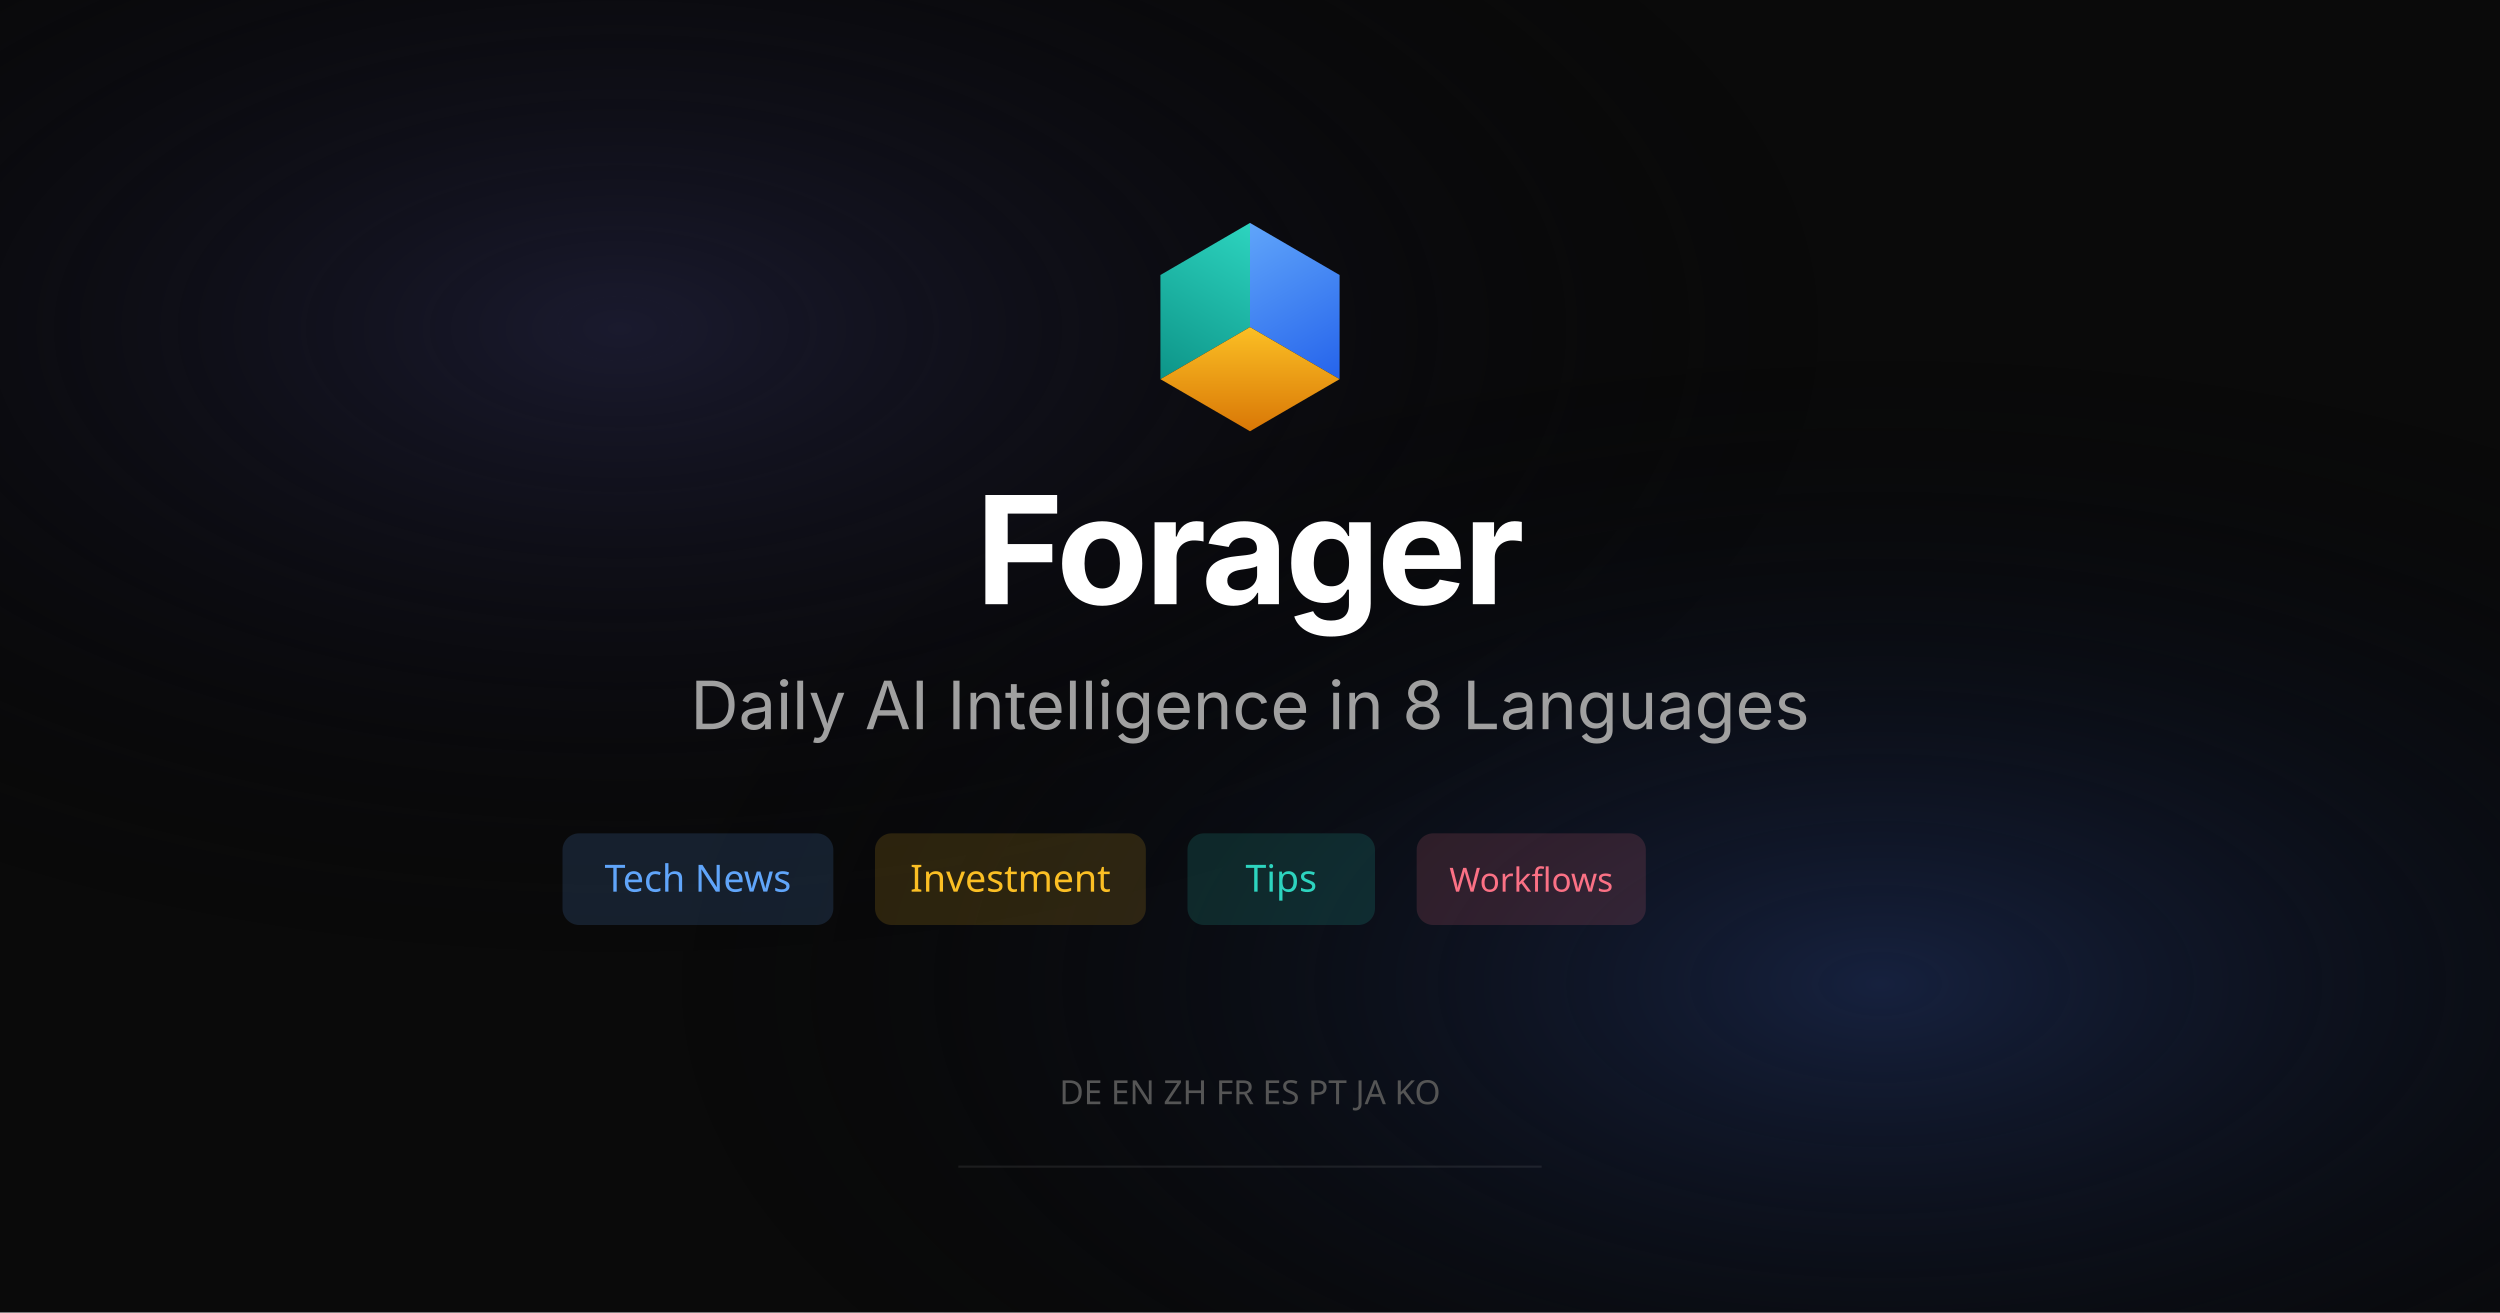
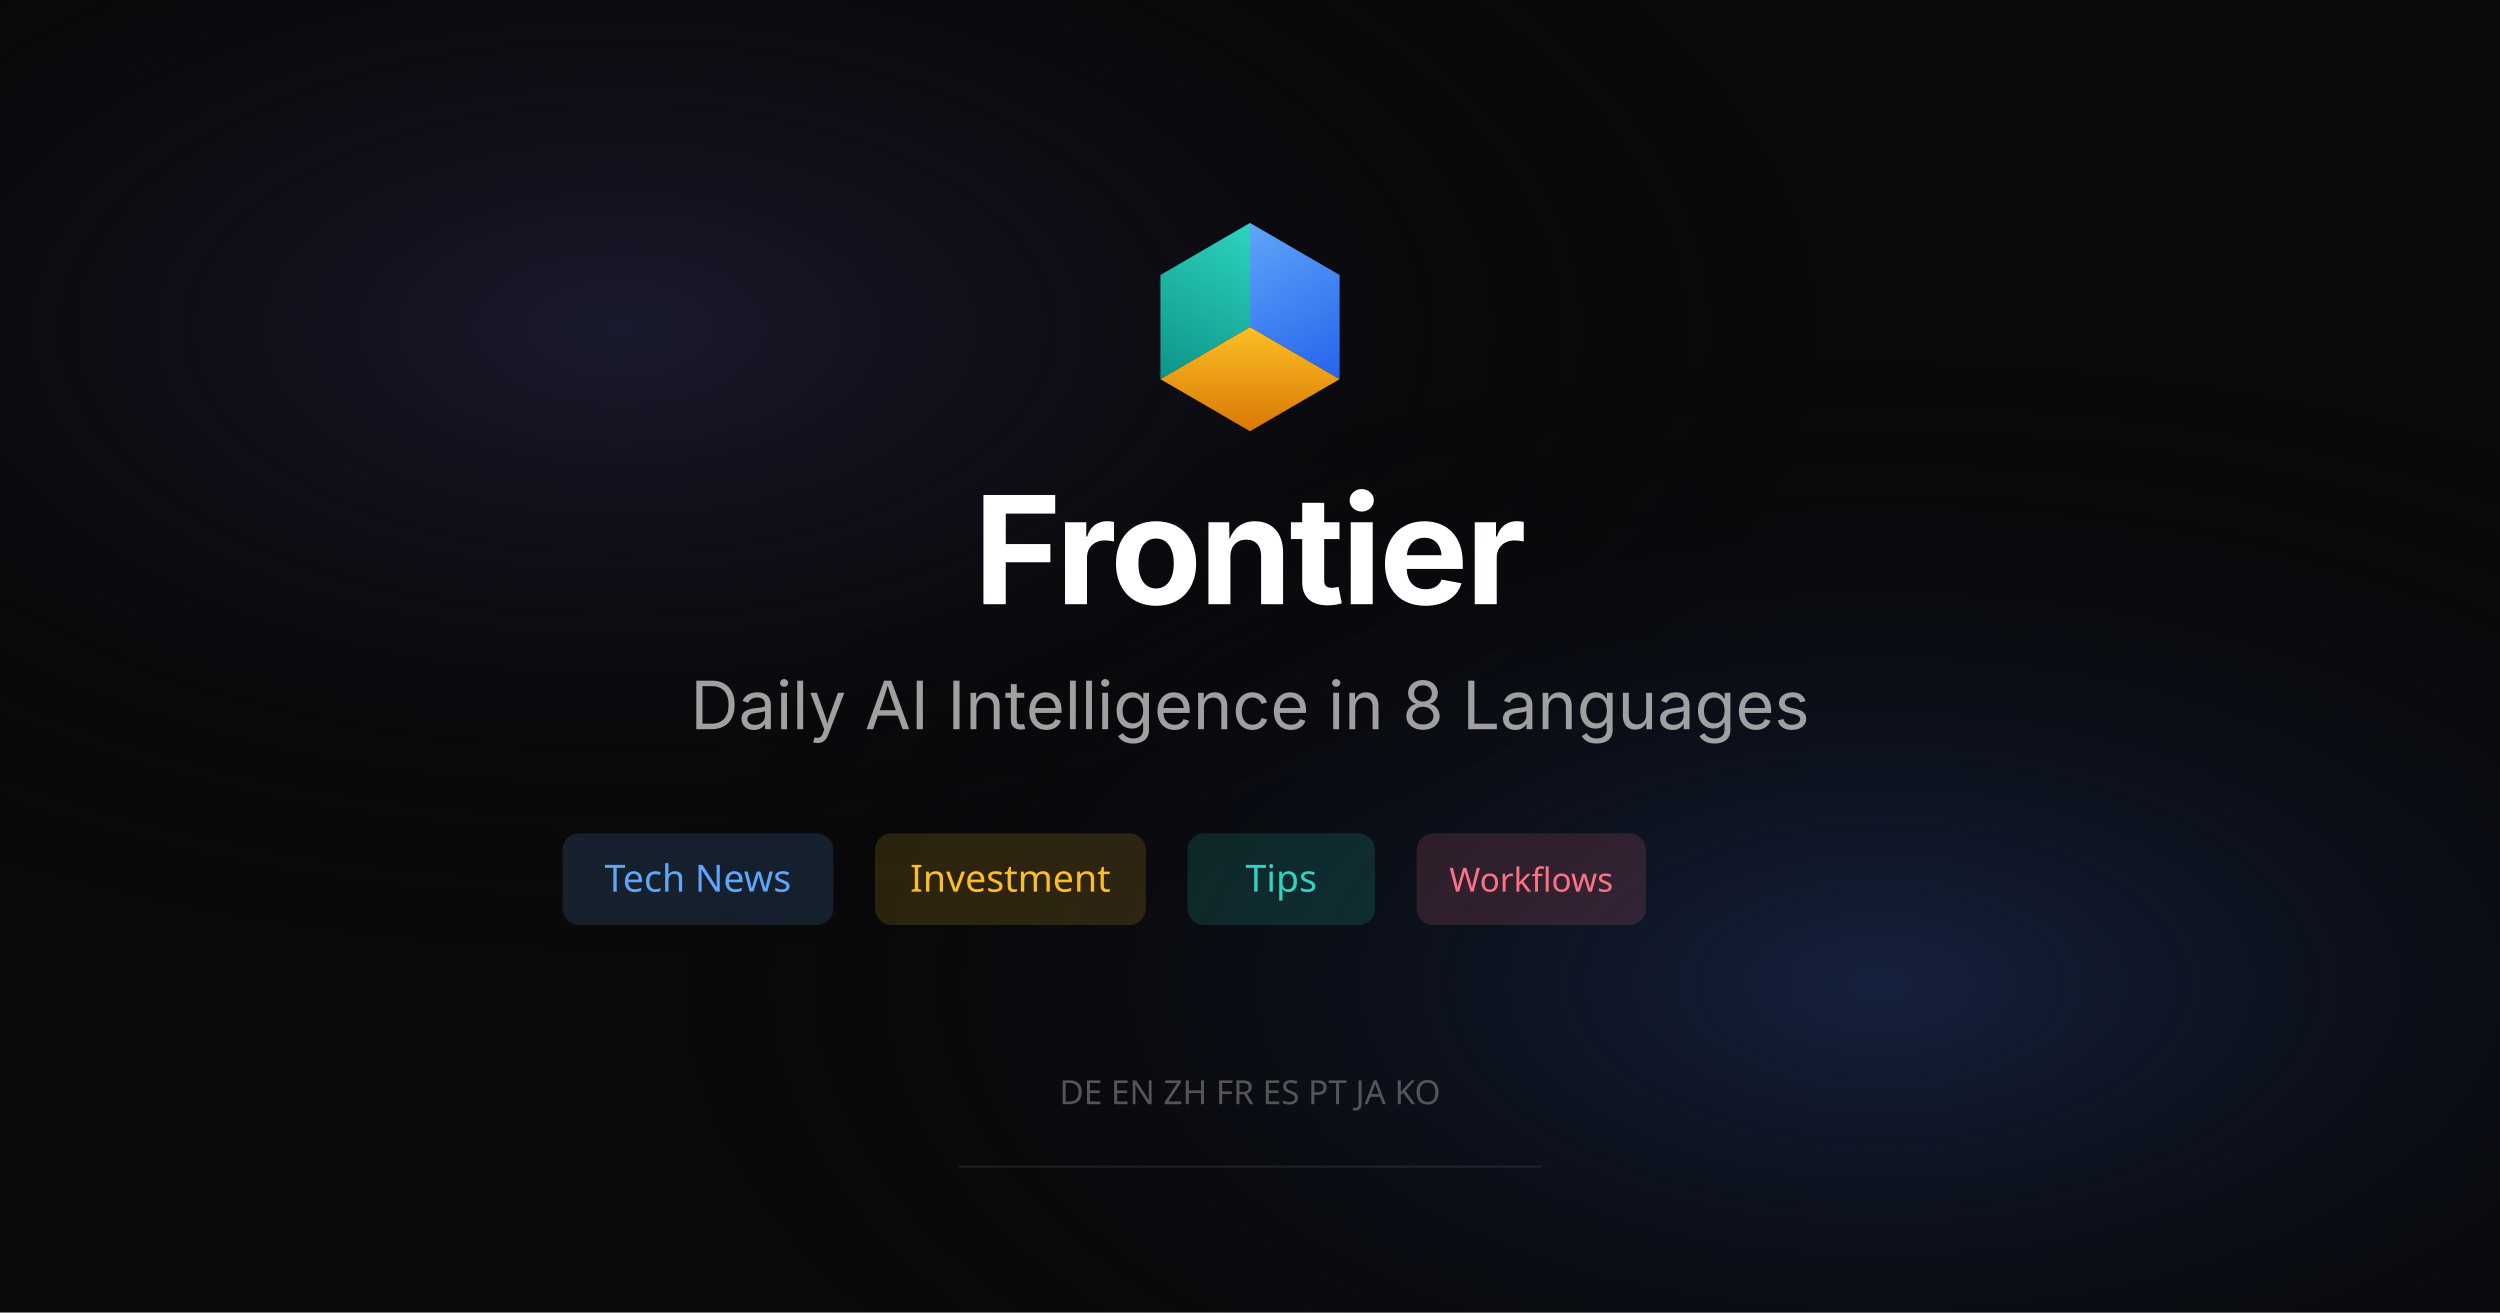
<svg xmlns="http://www.w3.org/2000/svg" width="1200" height="630" viewBox="0 0 1200 630" fill="none">
  <defs>
    <radialGradient id="bg1" cx="25%" cy="25%" r="50%">
      <stop offset="0%" stop-color="#1a1a2e" />
      <stop offset="100%" stop-color="transparent" />
    </radialGradient>
    <radialGradient id="bg2" cx="75%" cy="75%" r="50%">
      <stop offset="0%" stop-color="#16213e" />
      <stop offset="100%" stop-color="transparent" />
    </radialGradient>
  </defs>
  <rect width="1200" height="630" fill="#0a0a0a" />
  <rect width="1200" height="630" fill="url(#bg1)" />
  <rect width="1200" height="630" fill="url(#bg2)" />
  <defs>
    <linearGradient id="og-r" x1="600" y1="107" x2="643" y2="182" gradientUnits="userSpaceOnUse">
      <stop offset="0%" stop-color="#60A5FA" />
      <stop offset="100%" stop-color="#2563EB" />
    </linearGradient>
    <linearGradient id="og-l" x1="600" y1="107" x2="557" y2="182" gradientUnits="userSpaceOnUse">
      <stop offset="0%" stop-color="#2DD4BF" />
      <stop offset="100%" stop-color="#0D9488" />
    </linearGradient>
    <linearGradient id="og-b" x1="600" y1="157" x2="600" y2="207" gradientUnits="userSpaceOnUse">
      <stop offset="0%" stop-color="#FBBF24" />
      <stop offset="100%" stop-color="#D97706" />
    </linearGradient>
  </defs>
  <polygon points="600,157 600,107 643,132 643,182" fill="url(#og-r)" />
  <polygon points="600,157 600,107 557,132 557,182" fill="url(#og-l)" />
  <polygon points="600,157 643,182 600,207 557,182" fill="url(#og-b)" />
-   <text x="600" y="290" text-anchor="middle" font-family="system-ui, -apple-system, sans-serif" font-size="72" font-weight="700" fill="white" letter-spacing="-0.02em">Forager</text>
+   <text x="600" y="290" text-anchor="middle" font-family="system-ui, -apple-system, sans-serif" font-size="72" font-weight="700" fill="white" letter-spacing="-0.02em">Frontier</text>
  <text x="600" y="350" text-anchor="middle" font-family="system-ui, -apple-system, sans-serif" font-size="32" fill="#a0a0a0">Daily AI Intelligence in 8 Languages</text>
  <g transform="translate(270, 400)">
    <rect x="0" y="0" width="130" height="44" rx="8" fill="rgba(96,165,250,0.15)" />
    <text x="65" y="28" text-anchor="middle" font-family="system-ui, sans-serif" font-size="18" fill="#60A5FA">Tech News</text>
  </g>
  <g transform="translate(420, 400)">
    <rect x="0" y="0" width="130" height="44" rx="8" fill="rgba(251,191,36,0.15)" />
    <text x="65" y="28" text-anchor="middle" font-family="system-ui, sans-serif" font-size="18" fill="#FBBF24">Investment</text>
  </g>
  <g transform="translate(570, 400)">
    <rect x="0" y="0" width="90" height="44" rx="8" fill="rgba(45,212,191,0.15)" />
    <text x="45" y="28" text-anchor="middle" font-family="system-ui, sans-serif" font-size="18" fill="#2DD4BF">Tips</text>
  </g>
  <g transform="translate(680, 400)">
    <rect x="0" y="0" width="110" height="44" rx="8" fill="rgba(251,113,133,0.15)" />
    <text x="55" y="28" text-anchor="middle" font-family="system-ui, sans-serif" font-size="16" fill="#FB7185">Workflows</text>
  </g>
  <text x="600" y="530" text-anchor="middle" font-family="system-ui, sans-serif" font-size="16" fill="#555">DE  EN  ZH  FR  ES  PT  JA  KO</text>
  <line x1="460" y1="560" x2="740" y2="560" stroke="rgba(255,255,255,0.08)" stroke-width="1" />
</svg>
